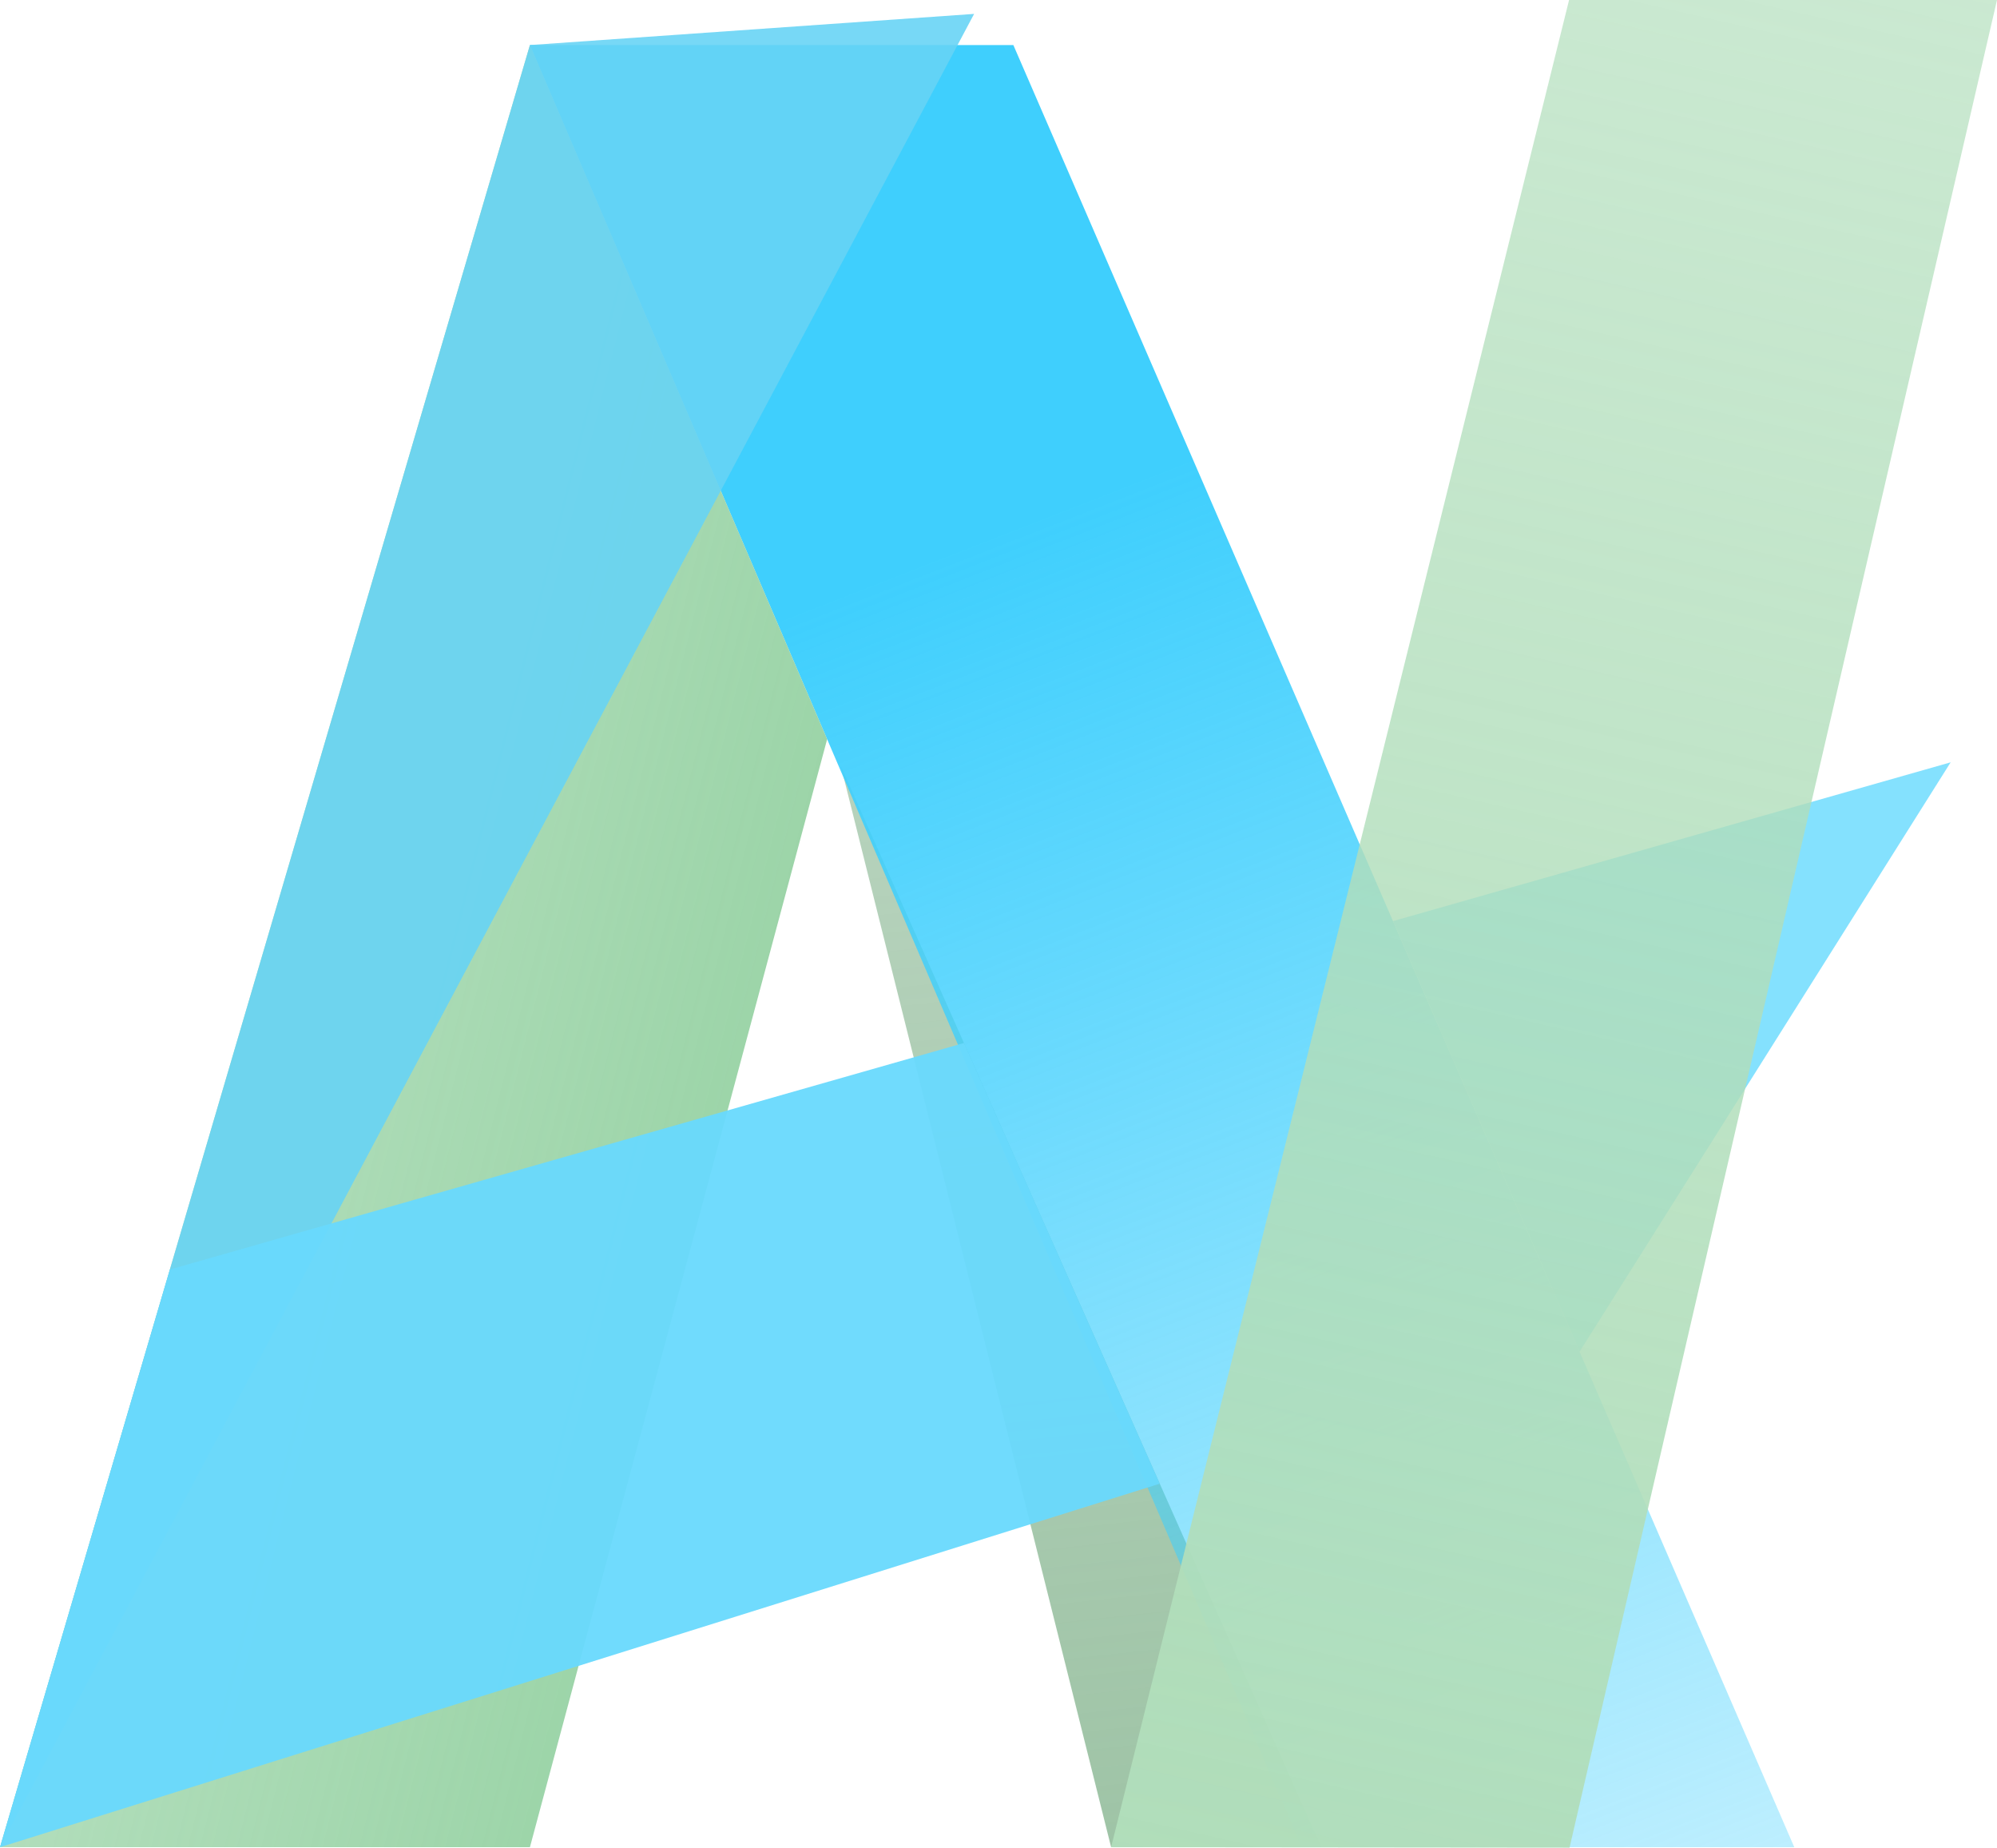
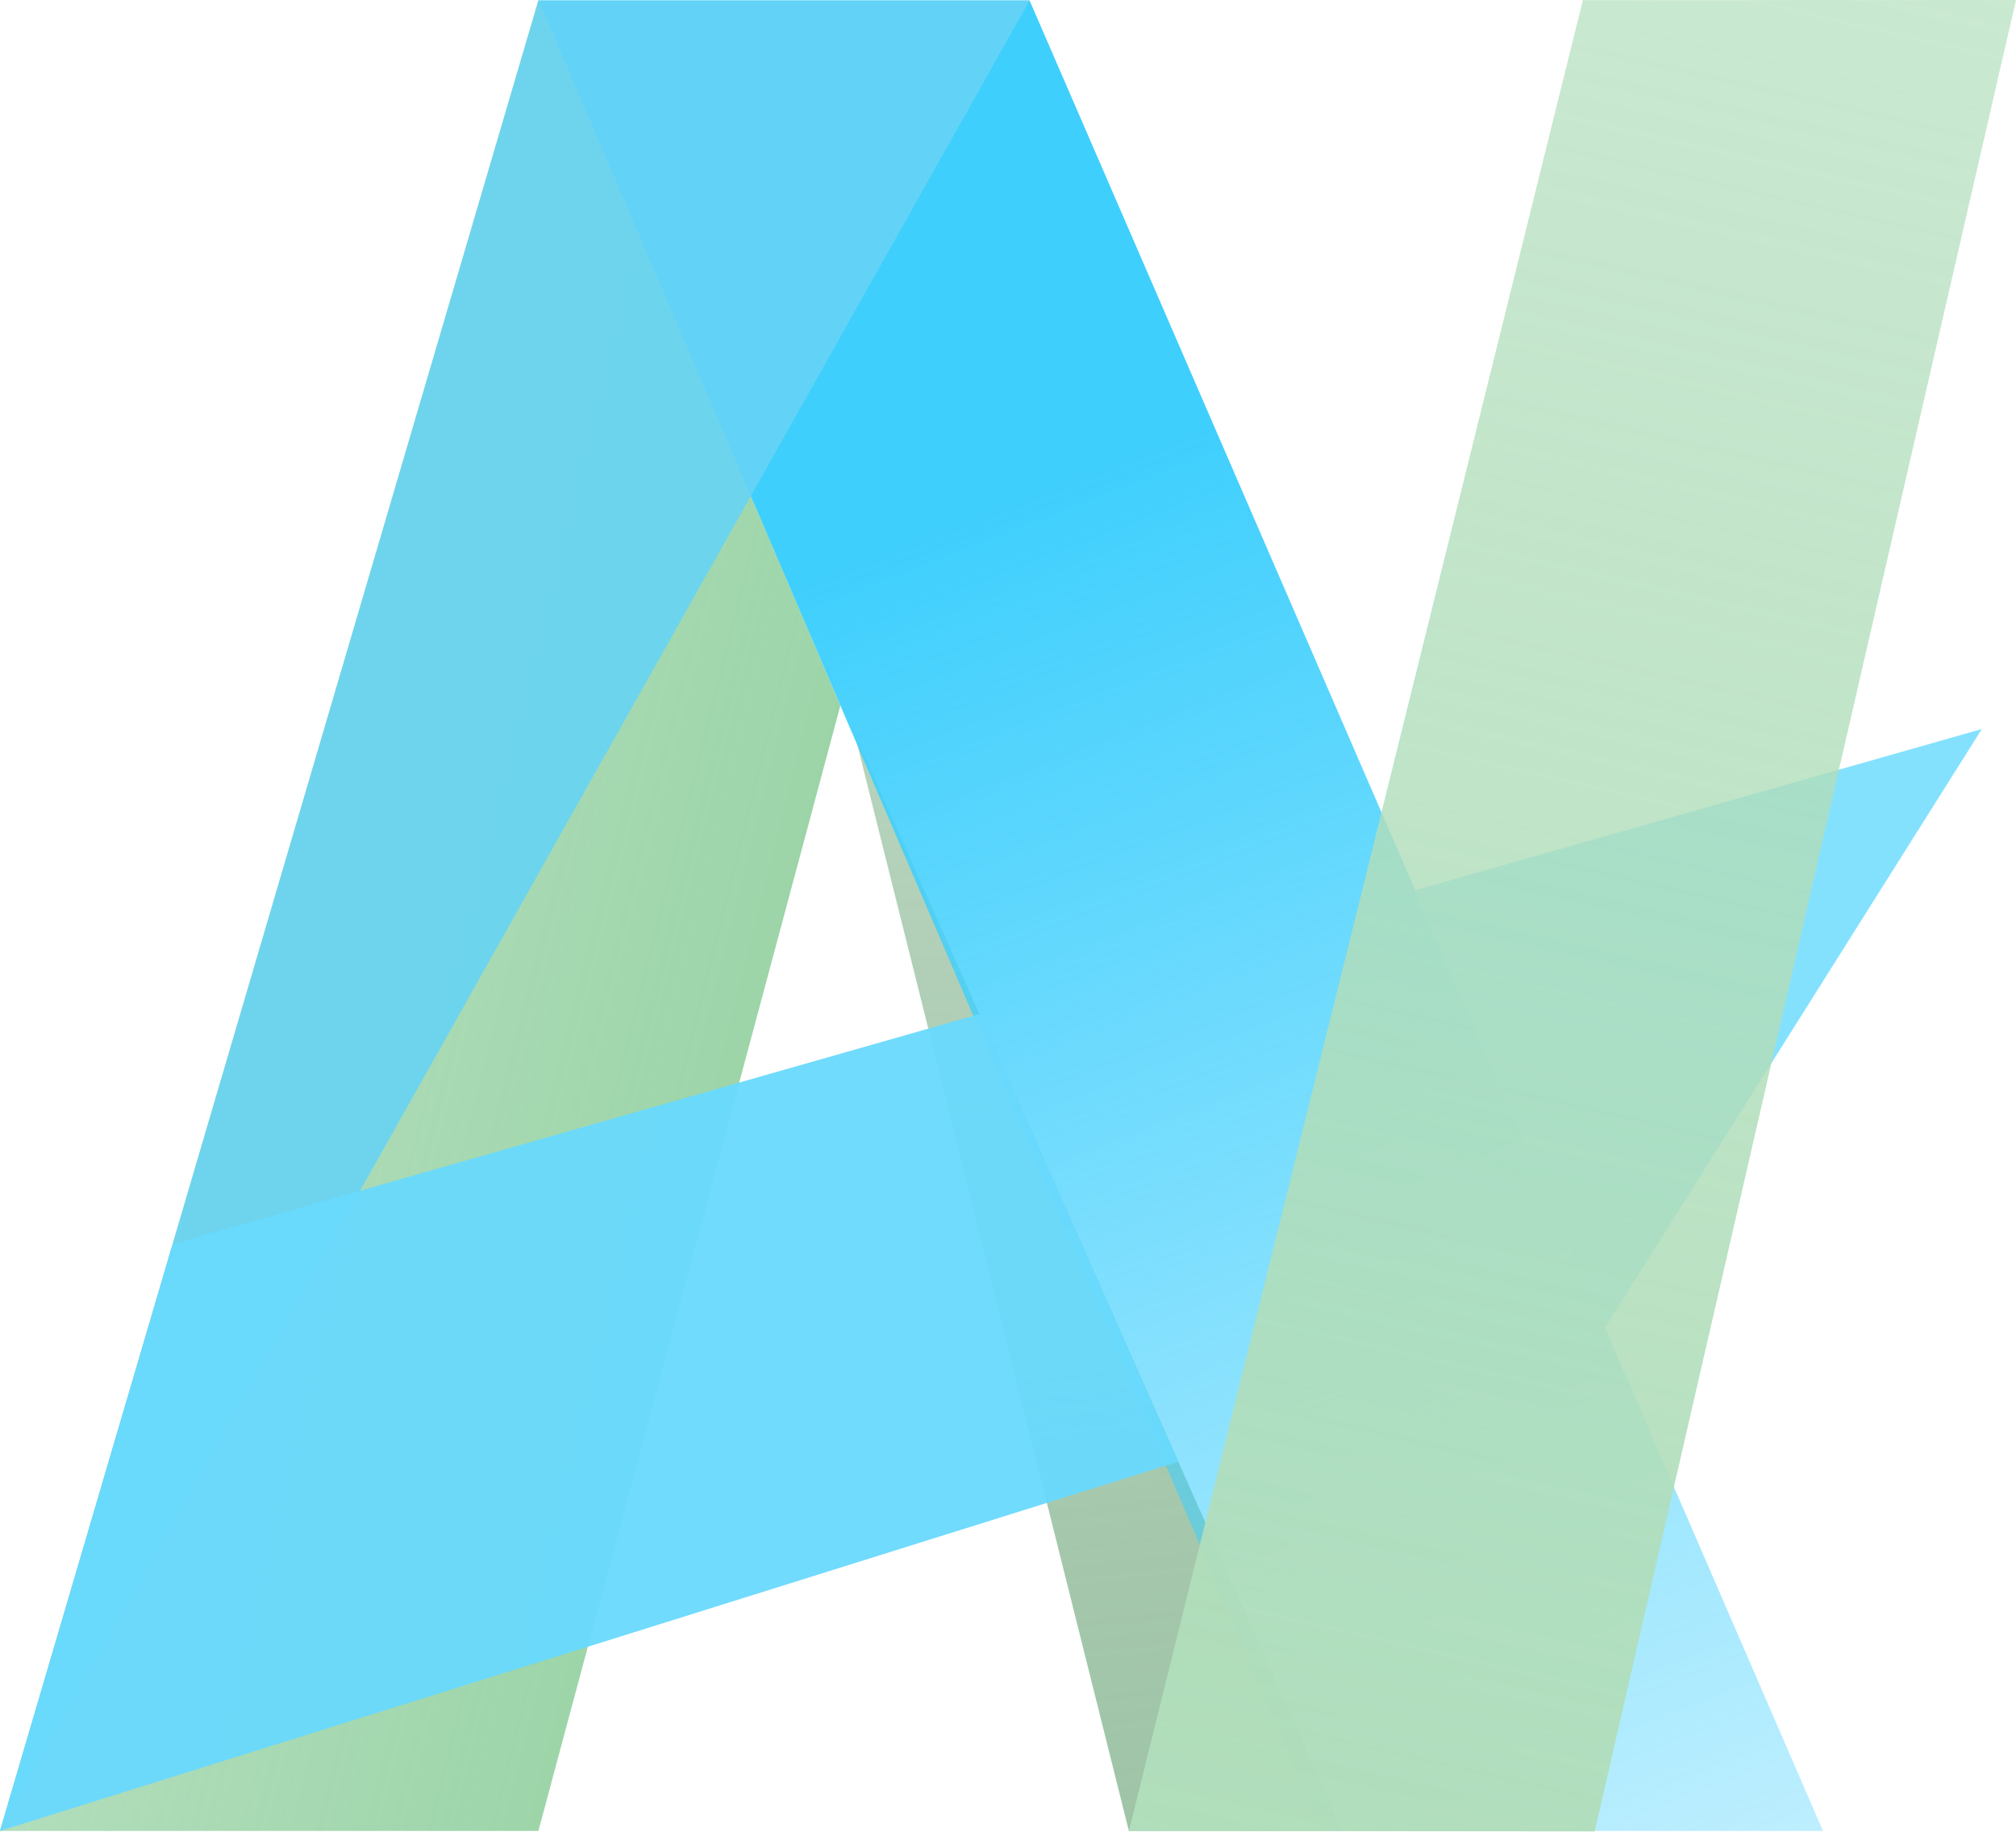
- <svg xmlns="http://www.w3.org/2000/svg" width="266" height="246.058" viewBox="0 0 266 246.058" fill="none" version="1.1" id="svg954">
+ <svg xmlns="http://www.w3.org/2000/svg" width="264.302" height="240.119" viewBox="0 0 264.302 240.119" fill="none" version="1.1" id="svg954">
  <defs id="defs952">
    <linearGradient id="paint0_linear_3_17" x1="310.992" y1="258.835" x2="273.044" y2="-91.588" gradientUnits="userSpaceOnUse" gradientTransform="translate(-3)">
      <stop stop-color="#9AC1A2" id="stop932" />
      <stop offset="1" stop-color="#9AC1A2" stop-opacity="0.44" id="stop934" />
    </linearGradient>
    <linearGradient id="paint1_linear_3_17" x1="71.091" y1="10.423" x2="207.298" y2="359.692" gradientUnits="userSpaceOnUse" gradientTransform="translate(-3)">
      <stop offset="0.213" stop-color="#3FCFFD" id="stop937" />
      <stop offset="0.754" stop-color="#3FCFFD" stop-opacity="0.34" id="stop939" />
    </linearGradient>
    <linearGradient id="paint2_linear_3_17" x1="202.656" y1="118.821" x2="1.948" y2="68.296" gradientUnits="userSpaceOnUse" gradientTransform="translate(-3)">
      <stop offset="0.083" stop-color="#86CB95" id="stop942" />
      <stop offset="1" stop-color="#86CB95" stop-opacity="0.53" id="stop944" />
    </linearGradient>
    <linearGradient id="paint3_linear_3_17" x1="192" y1="270" x2="269" y2="-67" gradientUnits="userSpaceOnUse" gradientTransform="translate(-3)">
      <stop stop-color="#B1DEBB" id="stop947" />
      <stop offset="1" stop-color="#B1DEBB" stop-opacity="0.6" id="stop949" />
    </linearGradient>
  </defs>
-   <g id="layer3">
+   <g id="layer3" transform="translate(0,-5.939682)">
    <path d="M 176,246 112,102 148,246 Z" fill="url(#paint0_linear_3_17)" id="path914" style="fill:url(#paint0_linear_3_17)" />
    <path id="path916" style="fill:url(#paint1_linear_3_17)" d="M 70.586,6 110.176,98.445 129.34,143.189 151.459,194.842 173.367,246 H 239 L 208.479,175.58 186.99,126 134.979,6 Z" />
    <path d="M 70.585,6 20.711,175.581 0,246 H 70.585 L 77.62,219.782 95.46,153.292 110.176,98.445 Z" fill="url(#paint2_linear_3_17)" id="path920" style="fill:url(#paint2_linear_3_17)" />
-     <path d="M 129.751,1.851 0,246 70.585,6 Z" fill="#66d3f4" fill-opacity="0.89" id="path924" />
+     <path d="M 134.979,6 0,246 70.585,6 Z" fill="#66d3f4" fill-opacity="0.89" id="path924" />
    <path d="M 154.478,197.588 0,246 22.63,169.065 128.402,138.899 Z" fill="#69dafd" fill-opacity="0.95" id="path926" />
    <path d="M 210.399,180.007 185.547,122.667 259.825,101.521 Z" fill="#69dafd" fill-opacity="0.82" id="path928" />
  </g>
-   <g id="layer4" style="display:inline">
-     <path d="m 209,0 -61,246 61.064,0.058 L 266,0 Z" fill="url(#paint3_linear_3_17)" id="path930" style="fill:url(#paint3_linear_3_17)" />
+   <g id="layer4" style="display:inline" transform="translate(0,-5.939682)">
+     <path d="M 207.52,5.957 148,246 209.064,246.058 264.302,5.94 Z" fill="url(#paint3_linear_3_17)" id="path930" style="fill:url(#paint3_linear_3_17)" />
  </g>
</svg>
